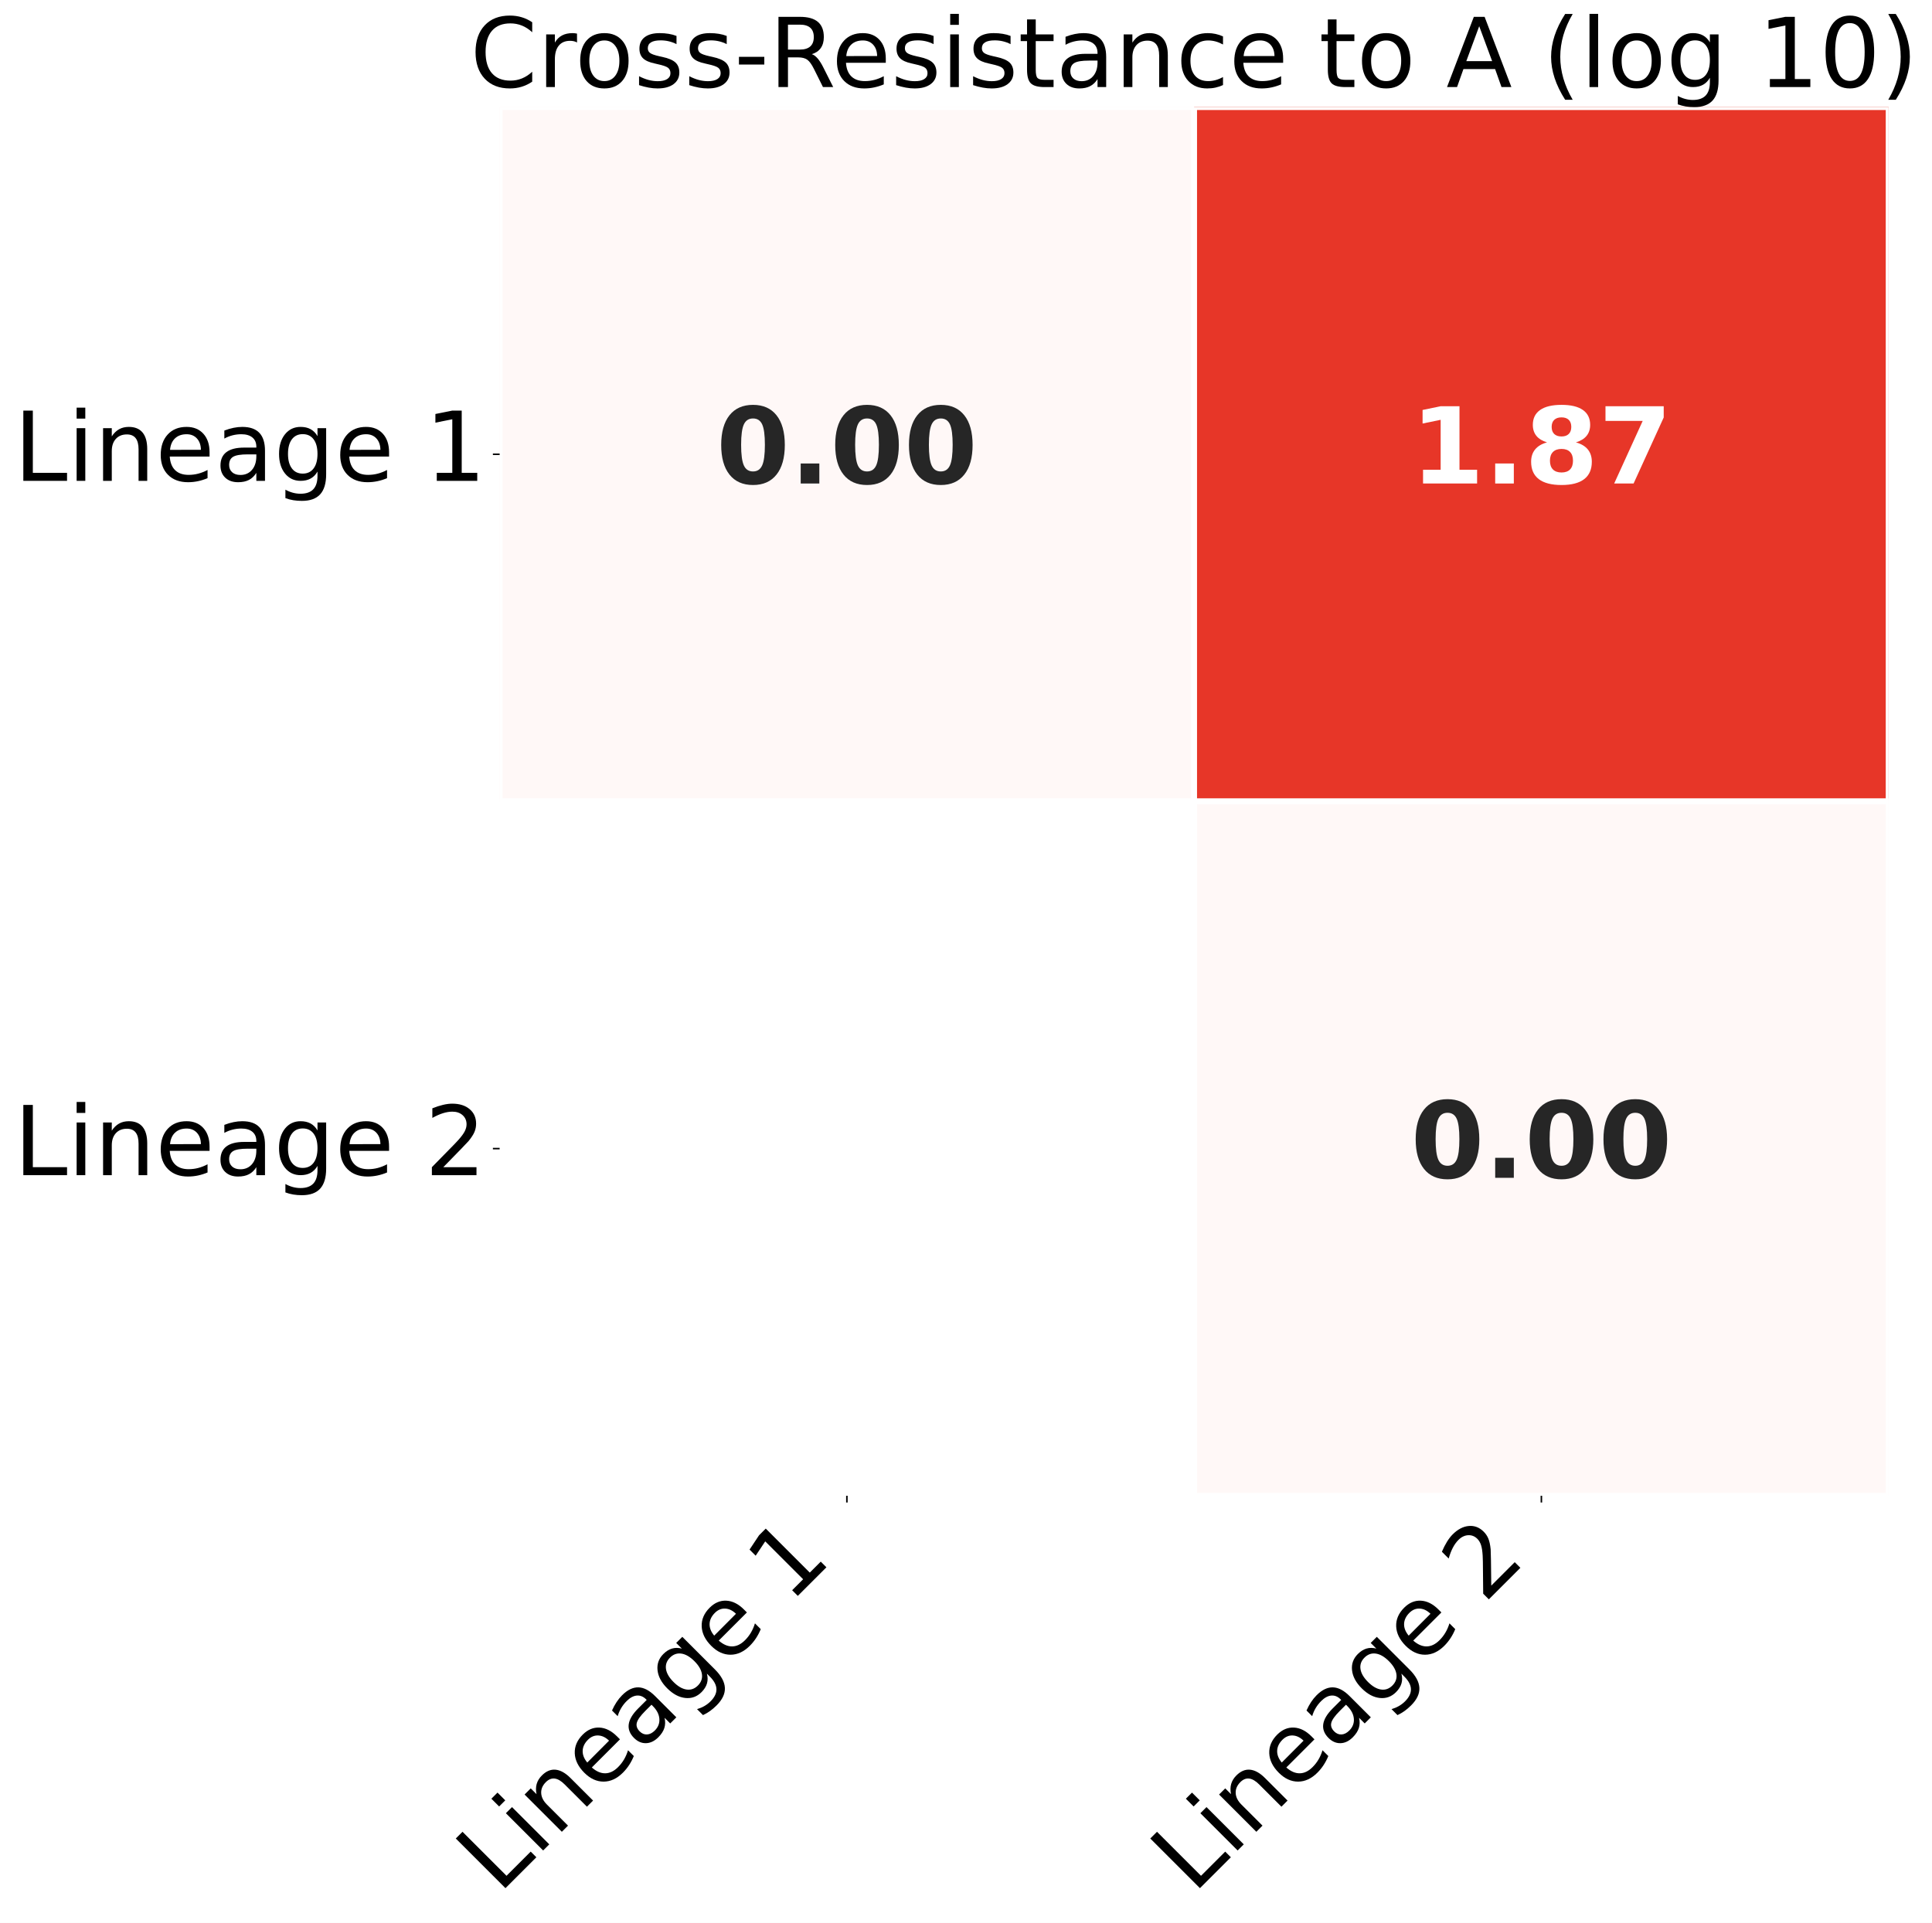
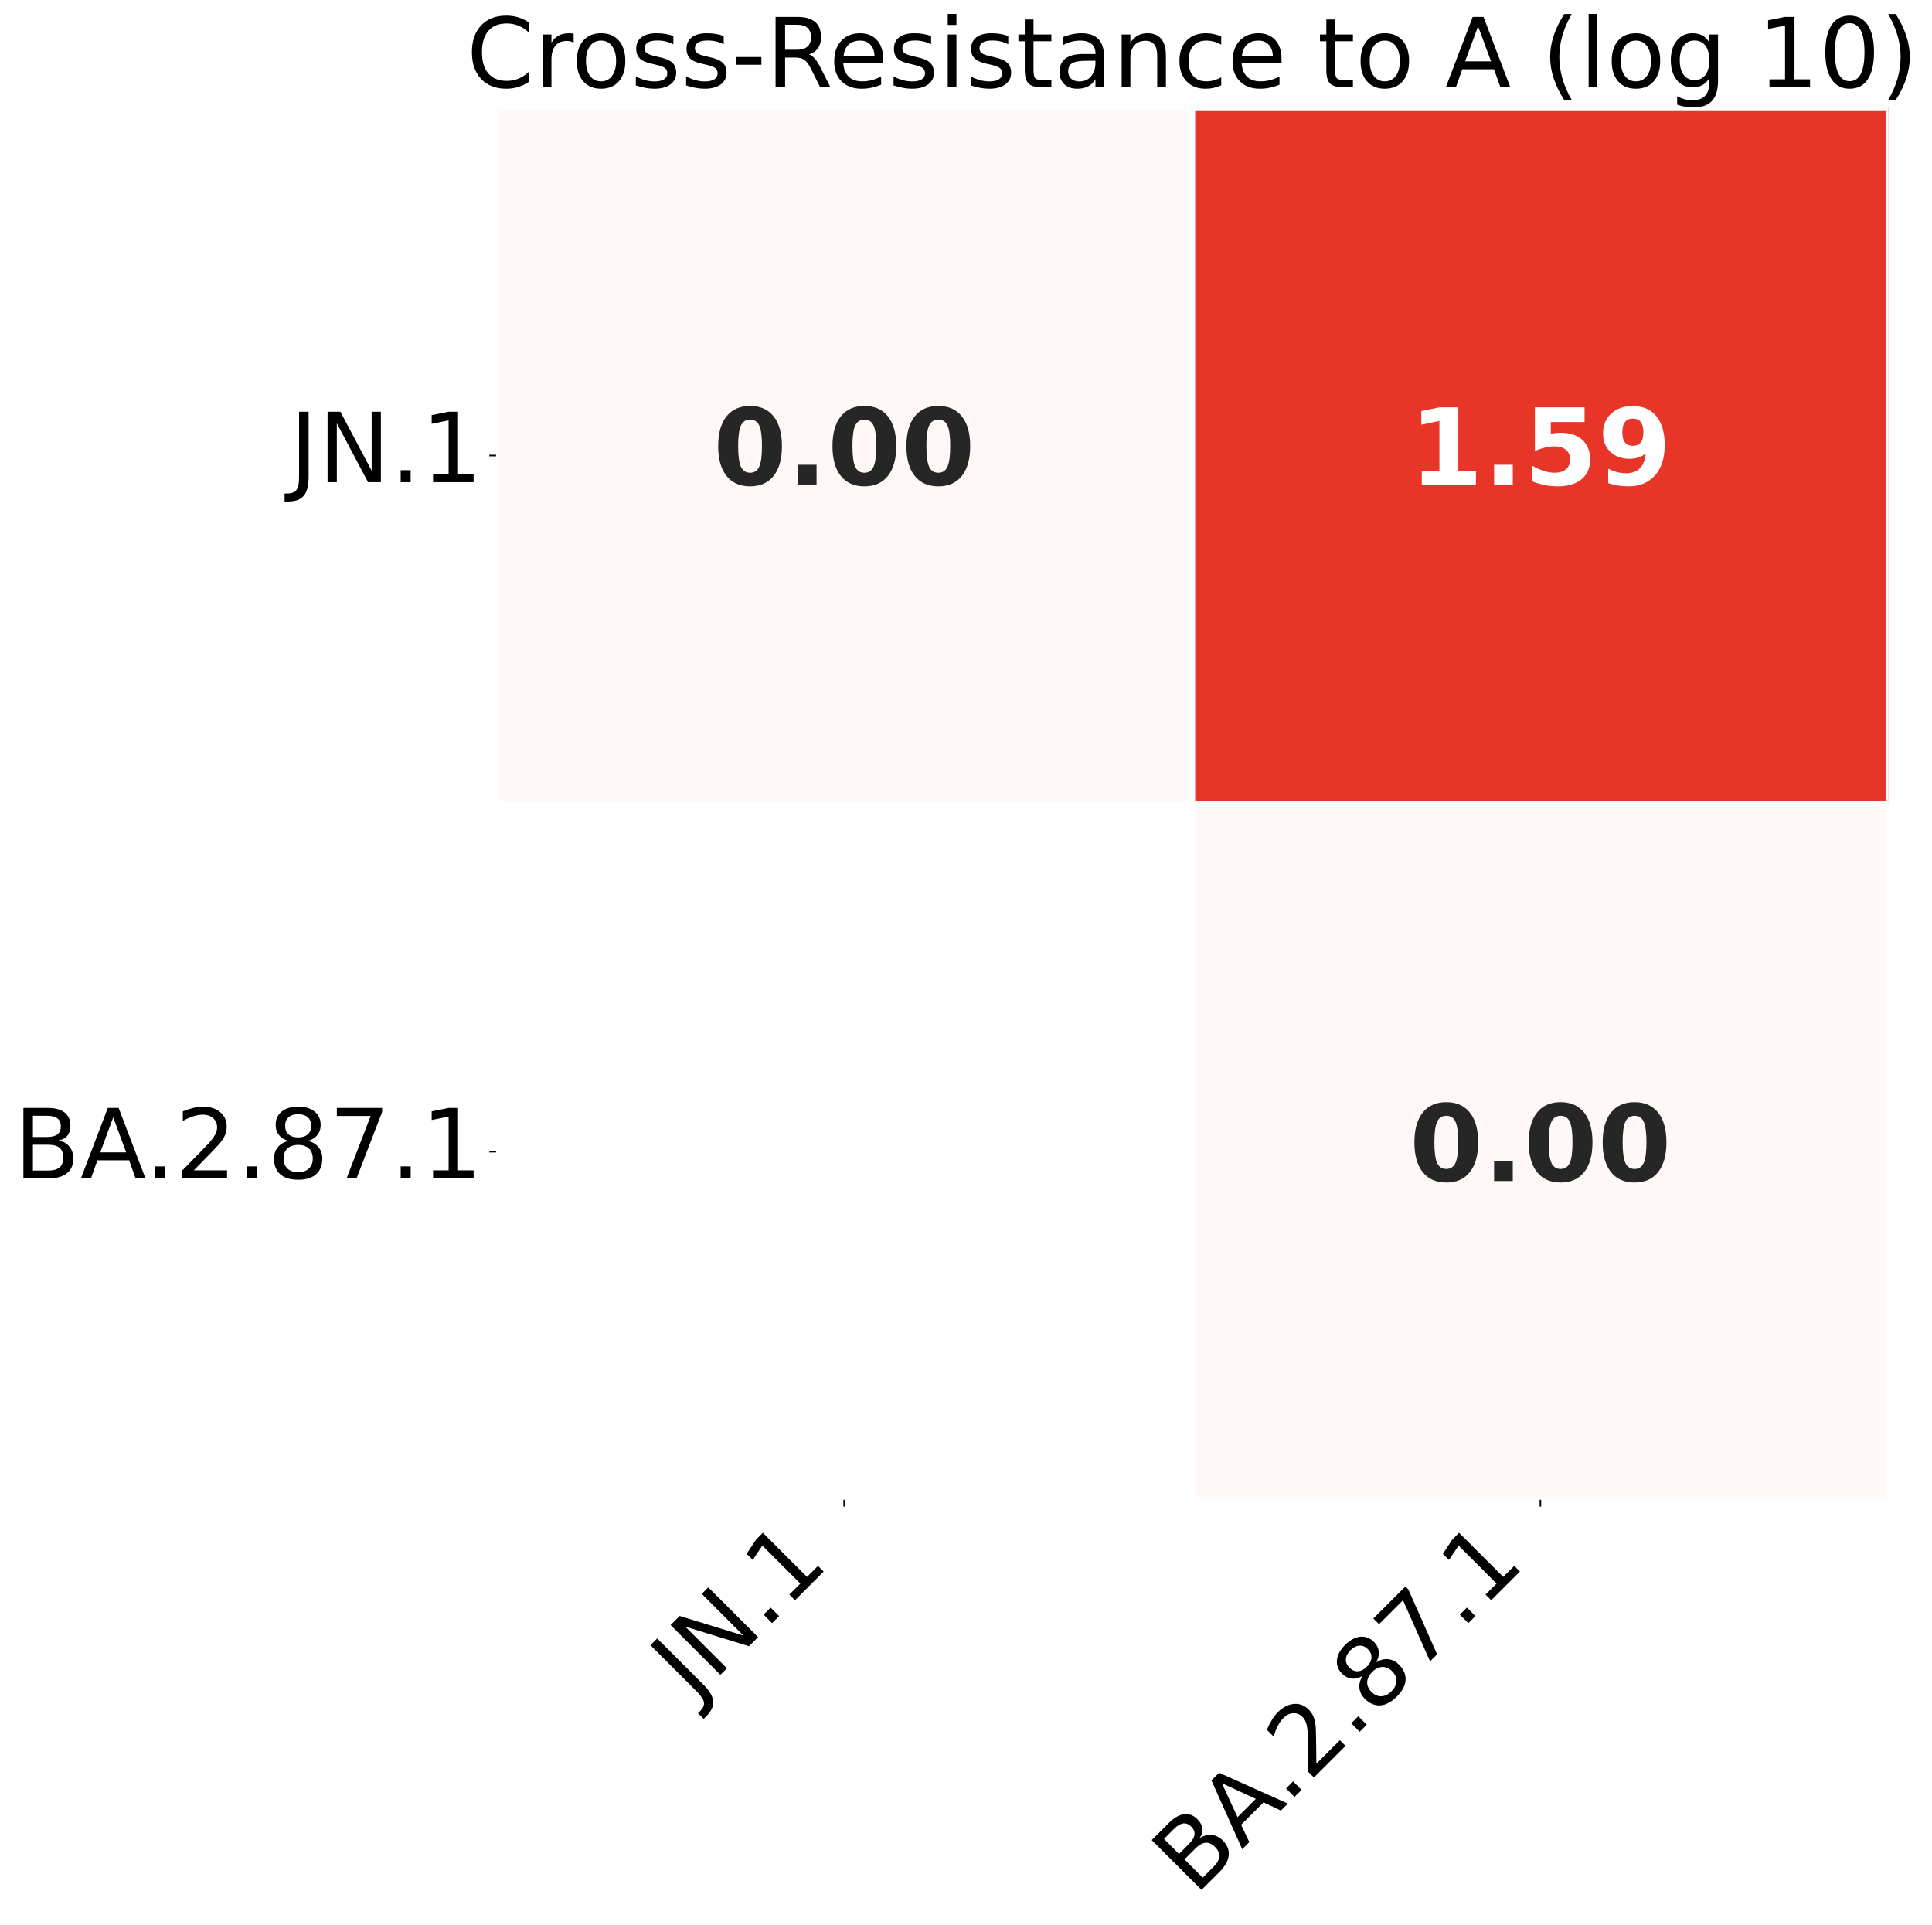
- <svg xmlns="http://www.w3.org/2000/svg" xmlns:xlink="http://www.w3.org/1999/xlink" width="1002.479pt" height="998.008pt" viewBox="0 0 1002.479 998.008" version="1.1">
+ <svg xmlns="http://www.w3.org/2000/svg" xmlns:xlink="http://www.w3.org/1999/xlink" width="999.979pt" height="996.24pt" viewBox="0 0 999.979 996.24" version="1.1">
  <defs>
    <style type="text/css">*{stroke-linejoin: round; stroke-linecap: butt}</style>
  </defs>
  <g id="figure_1">
    <g id="patch_1">
-       <path d="M 0 998.008  L 1002.479 998.008  L 1002.479 -0  L 0 -0  z " style="fill: #ffffff" />
+       <path d="M 0 996.24  L 999.979 996.24  L 999.979 -0  L 0 -0  z " style="fill: #ffffff" />
    </g>
    <g id="axes_1">
      <g id="patch_2">
-         <path d="M 259.255 776.311  L 979.975 776.311  L 979.975 55.591  L 259.255 55.591  z " style="fill: #ffffff" />
+         <path d="M 256.755 776.311  L 977.475 776.311  L 977.475 55.591  L 256.755 55.591  z " style="fill: #ffffff" />
      </g>
      <g id="QuadMesh_1">
-         <path d="M 259.255 55.591  L 619.615 55.591  L 619.615 415.951  L 259.255 415.951  L 259.255 55.591  " clip-path="url(#p46c271c28f)" style="fill: #fff8f7; stroke: #ffffff; stroke-width: 3" />
-         <path d="M 619.615 55.591  L 979.975 55.591  L 979.975 415.951  L 619.615 415.951  L 619.615 55.591  " clip-path="url(#p46c271c28f)" style="fill: #e73628; stroke: #ffffff; stroke-width: 3" />
-         <path d="M 259.255 415.951  L 619.615 415.951  L 619.615 776.311  L 259.255 776.311  L 259.255 415.951  " clip-path="url(#p46c271c28f)" style="fill: none; stroke: #ffffff; stroke-width: 3" />
-         <path d="M 619.615 415.951  L 979.975 415.951  L 979.975 776.311  L 619.615 776.311  L 619.615 415.951  " clip-path="url(#p46c271c28f)" style="fill: #fff8f7; stroke: #ffffff; stroke-width: 3" />
+         <path d="M 256.755 55.591  L 617.115 55.591  L 617.115 415.951  L 256.755 415.951  L 256.755 55.591  " clip-path="url(#p29f3214607)" style="fill: #fff8f7; stroke: #ffffff; stroke-width: 3" />
+         <path d="M 617.115 55.591  L 977.475 55.591  L 977.475 415.951  L 617.115 415.951  L 617.115 55.591  " clip-path="url(#p29f3214607)" style="fill: #e73628; stroke: #ffffff; stroke-width: 3" />
+         <path d="M 256.755 415.951  L 617.115 415.951  L 617.115 776.311  L 256.755 776.311  L 256.755 415.951  " clip-path="url(#p29f3214607)" style="fill: none; stroke: #ffffff; stroke-width: 3" />
+         <path d="M 617.115 415.951  L 977.475 415.951  L 977.475 776.311  L 617.115 776.311  L 617.115 415.951  " clip-path="url(#p29f3214607)" style="fill: #fff8f7; stroke: #ffffff; stroke-width: 3" />
      </g>
      <g id="matplotlib.axis_1">
        <g id="xtick_1">
          <g id="line2d_1">
            <defs>
-               <path id="me43167e867" d="M 0 0  L 0 3.5  " style="stroke: #000000; stroke-width: 0.8" />
+               <path id="mf18f2f1ac1" d="M 0 0  L 0 3.5  " style="stroke: #000000; stroke-width: 0.8" />
            </defs>
            <g>
-               <use xlink:href="#me43167e867" x="439.435" y="776.311" style="stroke: #000000; stroke-width: 0.8" />
+               <use xlink:href="#mf18f2f1ac1" x="436.935" y="776.311" style="stroke: #000000; stroke-width: 0.8" />
            </g>
          </g>
          <g id="text_1">
-             <g transform="translate(258.8021 983.455) rotate(-45) scale(0.5 -0.5)">
+             <g transform="translate(358.9706 880.7864) rotate(-45) scale(0.5 -0.5)">
              <defs>
-                 <path id="DejaVuSans-4c" d="M 628 4666  L 1259 4666  L 1259 531  L 3531 531  L 3531 0  L 628 0  L 628 4666  z " transform="scale(0.015625)" />
-                 <path id="DejaVuSans-69" d="M 603 3500  L 1178 3500  L 1178 0  L 603 0  L 603 3500  z M 603 4863  L 1178 4863  L 1178 4134  L 603 4134  L 603 4863  z " transform="scale(0.015625)" />
-                 <path id="DejaVuSans-6e" d="M 3513 2113  L 3513 0  L 2938 0  L 2938 2094  Q 2938 2591 2744 2837  Q 2550 3084 2163 3084  Q 1697 3084 1428 2787  Q 1159 2491 1159 1978  L 1159 0  L 581 0  L 581 3500  L 1159 3500  L 1159 2956  Q 1366 3272 1645 3428  Q 1925 3584 2291 3584  Q 2894 3584 3203 3211  Q 3513 2838 3513 2113  z " transform="scale(0.015625)" />
-                 <path id="DejaVuSans-65" d="M 3597 1894  L 3597 1613  L 953 1613  Q 991 1019 1311 708  Q 1631 397 2203 397  Q 2534 397 2845 478  Q 3156 559 3463 722  L 3463 178  Q 3153 47 2828 -22  Q 2503 -91 2169 -91  Q 1331 -91 842 396  Q 353 884 353 1716  Q 353 2575 817 3079  Q 1281 3584 2069 3584  Q 2775 3584 3186 3129  Q 3597 2675 3597 1894  z M 3022 2063  Q 3016 2534 2758 2815  Q 2500 3097 2075 3097  Q 1594 3097 1305 2825  Q 1016 2553 972 2059  L 3022 2063  z " transform="scale(0.015625)" />
-                 <path id="DejaVuSans-61" d="M 2194 1759  Q 1497 1759 1228 1600  Q 959 1441 959 1056  Q 959 750 1161 570  Q 1363 391 1709 391  Q 2188 391 2477 730  Q 2766 1069 2766 1631  L 2766 1759  L 2194 1759  z M 3341 1997  L 3341 0  L 2766 0  L 2766 531  Q 2569 213 2275 61  Q 1981 -91 1556 -91  Q 1019 -91 701 211  Q 384 513 384 1019  Q 384 1609 779 1909  Q 1175 2209 1959 2209  L 2766 2209  L 2766 2266  Q 2766 2663 2505 2880  Q 2244 3097 1772 3097  Q 1472 3097 1187 3025  Q 903 2953 641 2809  L 641 3341  Q 956 3463 1253 3523  Q 1550 3584 1831 3584  Q 2591 3584 2966 3190  Q 3341 2797 3341 1997  z " transform="scale(0.015625)" />
-                 <path id="DejaVuSans-67" d="M 2906 1791  Q 2906 2416 2648 2759  Q 2391 3103 1925 3103  Q 1463 3103 1205 2759  Q 947 2416 947 1791  Q 947 1169 1205 825  Q 1463 481 1925 481  Q 2391 481 2648 825  Q 2906 1169 2906 1791  z M 3481 434  Q 3481 -459 3084 -895  Q 2688 -1331 1869 -1331  Q 1566 -1331 1297 -1286  Q 1028 -1241 775 -1147  L 775 -588  Q 1028 -725 1275 -790  Q 1522 -856 1778 -856  Q 2344 -856 2625 -561  Q 2906 -266 2906 331  L 2906 616  Q 2728 306 2450 153  Q 2172 0 1784 0  Q 1141 0 747 490  Q 353 981 353 1791  Q 353 2603 747 3093  Q 1141 3584 1784 3584  Q 2172 3584 2450 3431  Q 2728 3278 2906 2969  L 2906 3500  L 3481 3500  L 3481 434  z " transform="scale(0.015625)" />
-                 <path id="DejaVuSans-20" transform="scale(0.015625)" />
+                 <path id="DejaVuSans-4a" d="M 628 4666  L 1259 4666  L 1259 325  Q 1259 -519 939 -900  Q 619 -1281 -91 -1281  L -331 -1281  L -331 -750  L -134 -750  Q 284 -750 456 -515  Q 628 -281 628 325  L 628 4666  z " transform="scale(0.015625)" />
+                 <path id="DejaVuSans-4e" d="M 628 4666  L 1478 4666  L 3547 763  L 3547 4666  L 4159 4666  L 4159 0  L 3309 0  L 1241 3903  L 1241 0  L 628 0  L 628 4666  z " transform="scale(0.015625)" />
+                 <path id="DejaVuSans-2e" d="M 684 794  L 1344 794  L 1344 0  L 684 0  L 684 794  z " transform="scale(0.015625)" />
                <path id="DejaVuSans-31" d="M 794 531  L 1825 531  L 1825 4091  L 703 3866  L 703 4441  L 1819 4666  L 2450 4666  L 2450 531  L 3481 531  L 3481 0  L 794 0  L 794 531  z " transform="scale(0.015625)" />
              </defs>
-               <use xlink:href="#DejaVuSans-4c" />
-               <use xlink:href="#DejaVuSans-69" x="55.713" />
-               <use xlink:href="#DejaVuSans-6e" x="83.496" />
-               <use xlink:href="#DejaVuSans-65" x="146.875" />
-               <use xlink:href="#DejaVuSans-61" x="208.398" />
-               <use xlink:href="#DejaVuSans-67" x="269.678" />
-               <use xlink:href="#DejaVuSans-65" x="333.154" />
-               <use xlink:href="#DejaVuSans-20" x="394.678" />
-               <use xlink:href="#DejaVuSans-31" x="426.465" />
+               <use xlink:href="#DejaVuSans-4a" />
+               <use xlink:href="#DejaVuSans-4e" x="29.492" />
+               <use xlink:href="#DejaVuSans-2e" x="104.297" />
+               <use xlink:href="#DejaVuSans-31" x="136.084" />
            </g>
          </g>
        </g>
        <g id="xtick_2">
          <g id="line2d_2">
            <g>
-               <use xlink:href="#me43167e867" x="799.795" y="776.311" style="stroke: #000000; stroke-width: 0.8" />
+               <use xlink:href="#mf18f2f1ac1" x="797.295" y="776.311" style="stroke: #000000; stroke-width: 0.8" />
            </g>
          </g>
          <g id="text_2">
-             <g transform="translate(619.1621 983.455) rotate(-45) scale(0.5 -0.5)">
+             <g transform="translate(618.4298 981.6872) rotate(-45) scale(0.5 -0.5)">
              <defs>
+                 <path id="DejaVuSans-42" d="M 1259 2228  L 1259 519  L 2272 519  Q 2781 519 3026 730  Q 3272 941 3272 1375  Q 3272 1813 3026 2020  Q 2781 2228 2272 2228  L 1259 2228  z M 1259 4147  L 1259 2741  L 2194 2741  Q 2656 2741 2882 2914  Q 3109 3088 3109 3444  Q 3109 3797 2882 3972  Q 2656 4147 2194 4147  L 1259 4147  z M 628 4666  L 2241 4666  Q 2963 4666 3353 4366  Q 3744 4066 3744 3513  Q 3744 3084 3544 2831  Q 3344 2578 2956 2516  Q 3422 2416 3680 2098  Q 3938 1781 3938 1306  Q 3938 681 3513 340  Q 3088 0 2303 0  L 628 0  L 628 4666  z " transform="scale(0.015625)" />
+                 <path id="DejaVuSans-41" d="M 2188 4044  L 1331 1722  L 3047 1722  L 2188 4044  z M 1831 4666  L 2547 4666  L 4325 0  L 3669 0  L 3244 1197  L 1141 1197  L 716 0  L 50 0  L 1831 4666  z " transform="scale(0.015625)" />
                <path id="DejaVuSans-32" d="M 1228 531  L 3431 531  L 3431 0  L 469 0  L 469 531  Q 828 903 1448 1529  Q 2069 2156 2228 2338  Q 2531 2678 2651 2914  Q 2772 3150 2772 3378  Q 2772 3750 2511 3984  Q 2250 4219 1831 4219  Q 1534 4219 1204 4116  Q 875 4013 500 3803  L 500 4441  Q 881 4594 1212 4672  Q 1544 4750 1819 4750  Q 2544 4750 2975 4387  Q 3406 4025 3406 3419  Q 3406 3131 3298 2873  Q 3191 2616 2906 2266  Q 2828 2175 2409 1742  Q 1991 1309 1228 531  z " transform="scale(0.015625)" />
+                 <path id="DejaVuSans-38" d="M 2034 2216  Q 1584 2216 1326 1975  Q 1069 1734 1069 1313  Q 1069 891 1326 650  Q 1584 409 2034 409  Q 2484 409 2743 651  Q 3003 894 3003 1313  Q 3003 1734 2745 1975  Q 2488 2216 2034 2216  z M 1403 2484  Q 997 2584 770 2862  Q 544 3141 544 3541  Q 544 4100 942 4425  Q 1341 4750 2034 4750  Q 2731 4750 3128 4425  Q 3525 4100 3525 3541  Q 3525 3141 3298 2862  Q 3072 2584 2669 2484  Q 3125 2378 3379 2068  Q 3634 1759 3634 1313  Q 3634 634 3220 271  Q 2806 -91 2034 -91  Q 1263 -91 848 271  Q 434 634 434 1313  Q 434 1759 690 2068  Q 947 2378 1403 2484  z M 1172 3481  Q 1172 3119 1398 2916  Q 1625 2713 2034 2713  Q 2441 2713 2670 2916  Q 2900 3119 2900 3481  Q 2900 3844 2670 4047  Q 2441 4250 2034 4250  Q 1625 4250 1398 4047  Q 1172 3844 1172 3481  z " transform="scale(0.015625)" />
+                 <path id="DejaVuSans-37" d="M 525 4666  L 3525 4666  L 3525 4397  L 1831 0  L 1172 0  L 2766 4134  L 525 4134  L 525 4666  z " transform="scale(0.015625)" />
              </defs>
-               <use xlink:href="#DejaVuSans-4c" />
-               <use xlink:href="#DejaVuSans-69" x="55.713" />
-               <use xlink:href="#DejaVuSans-6e" x="83.496" />
-               <use xlink:href="#DejaVuSans-65" x="146.875" />
-               <use xlink:href="#DejaVuSans-61" x="208.398" />
-               <use xlink:href="#DejaVuSans-67" x="269.678" />
-               <use xlink:href="#DejaVuSans-65" x="333.154" />
-               <use xlink:href="#DejaVuSans-20" x="394.678" />
-               <use xlink:href="#DejaVuSans-32" x="426.465" />
+               <use xlink:href="#DejaVuSans-42" />
+               <use xlink:href="#DejaVuSans-41" x="68.604" />
+               <use xlink:href="#DejaVuSans-2e" x="135.262" />
+               <use xlink:href="#DejaVuSans-32" x="167.049" />
+               <use xlink:href="#DejaVuSans-2e" x="230.672" />
+               <use xlink:href="#DejaVuSans-38" x="262.459" />
+               <use xlink:href="#DejaVuSans-37" x="326.082" />
+               <use xlink:href="#DejaVuSans-2e" x="389.705" />
+               <use xlink:href="#DejaVuSans-31" x="421.492" />
            </g>
          </g>
        </g>
      </g>
      <g id="matplotlib.axis_2">
        <g id="ytick_1">
          <g id="line2d_3">
            <defs>
-               <path id="mdfb93cf130" d="M 0 0  L -3.5 0  " style="stroke: #000000; stroke-width: 0.8" />
+               <path id="m44820e962e" d="M 0 0  L -3.5 0  " style="stroke: #000000; stroke-width: 0.8" />
            </defs>
            <g>
-               <use xlink:href="#mdfb93cf130" x="259.255" y="235.771" style="stroke: #000000; stroke-width: 0.8" />
+               <use xlink:href="#m44820e962e" x="256.755" y="235.771" style="stroke: #000000; stroke-width: 0.8" />
            </g>
          </g>
          <g id="text_3">
-             <g transform="translate(7.2 249.5675) scale(0.5 -0.5)">
-               <use xlink:href="#DejaVuSans-4c" />
-               <use xlink:href="#DejaVuSans-69" x="55.713" />
-               <use xlink:href="#DejaVuSans-6e" x="83.496" />
-               <use xlink:href="#DejaVuSans-65" x="146.875" />
-               <use xlink:href="#DejaVuSans-61" x="208.398" />
-               <use xlink:href="#DejaVuSans-67" x="269.678" />
-               <use xlink:href="#DejaVuSans-65" x="333.154" />
-               <use xlink:href="#DejaVuSans-20" x="394.678" />
-               <use xlink:href="#DejaVuSans-31" x="426.465" />
+             <g transform="translate(149.8953 249.5675) scale(0.5 -0.5)">
+               <use xlink:href="#DejaVuSans-4a" />
+               <use xlink:href="#DejaVuSans-4e" x="29.492" />
+               <use xlink:href="#DejaVuSans-2e" x="104.297" />
+               <use xlink:href="#DejaVuSans-31" x="136.084" />
            </g>
          </g>
        </g>
        <g id="ytick_2">
          <g id="line2d_4">
            <g>
-               <use xlink:href="#mdfb93cf130" x="259.255" y="596.131" style="stroke: #000000; stroke-width: 0.8" />
+               <use xlink:href="#m44820e962e" x="256.755" y="596.131" style="stroke: #000000; stroke-width: 0.8" />
            </g>
          </g>
          <g id="text_4">
            <g transform="translate(7.2 609.9275) scale(0.5 -0.5)">
-               <use xlink:href="#DejaVuSans-4c" />
-               <use xlink:href="#DejaVuSans-69" x="55.713" />
-               <use xlink:href="#DejaVuSans-6e" x="83.496" />
-               <use xlink:href="#DejaVuSans-65" x="146.875" />
-               <use xlink:href="#DejaVuSans-61" x="208.398" />
-               <use xlink:href="#DejaVuSans-67" x="269.678" />
-               <use xlink:href="#DejaVuSans-65" x="333.154" />
-               <use xlink:href="#DejaVuSans-20" x="394.678" />
-               <use xlink:href="#DejaVuSans-32" x="426.465" />
+               <use xlink:href="#DejaVuSans-42" />
+               <use xlink:href="#DejaVuSans-41" x="68.604" />
+               <use xlink:href="#DejaVuSans-2e" x="135.262" />
+               <use xlink:href="#DejaVuSans-32" x="167.049" />
+               <use xlink:href="#DejaVuSans-2e" x="230.672" />
+               <use xlink:href="#DejaVuSans-38" x="262.459" />
+               <use xlink:href="#DejaVuSans-37" x="326.082" />
+               <use xlink:href="#DejaVuSans-2e" x="389.705" />
+               <use xlink:href="#DejaVuSans-31" x="421.492" />
            </g>
          </g>
        </g>
      </g>
      <g id="text_5">
-         <g style="fill: #262626" transform="translate(371.587 250.9472) scale(0.55 -0.55)">
+         <g style="fill: #262626" transform="translate(369.087 250.9472) scale(0.55 -0.55)">
          <defs>
            <path id="DejaVuSans-Bold-30" d="M 2944 2338  Q 2944 3213 2780 3570  Q 2616 3928 2228 3928  Q 1841 3928 1675 3570  Q 1509 3213 1509 2338  Q 1509 1453 1675 1090  Q 1841 728 2228 728  Q 2613 728 2778 1090  Q 2944 1453 2944 2338  z M 4147 2328  Q 4147 1169 3647 539  Q 3147 -91 2228 -91  Q 1306 -91 806 539  Q 306 1169 306 2328  Q 306 3491 806 4120  Q 1306 4750 2228 4750  Q 3147 4750 3647 4120  Q 4147 3491 4147 2328  z " transform="scale(0.015625)" />
            <path id="DejaVuSans-Bold-2e" d="M 653 1209  L 1778 1209  L 1778 0  L 653 0  L 653 1209  z " transform="scale(0.015625)" />
          </defs>
          <use xlink:href="#DejaVuSans-Bold-30" />
          <use xlink:href="#DejaVuSans-Bold-2e" x="69.58" />
          <use xlink:href="#DejaVuSans-Bold-30" x="107.568" />
          <use xlink:href="#DejaVuSans-Bold-30" x="177.148" />
        </g>
      </g>
      <g id="text_6">
-         <g style="fill: #ffffff" transform="translate(731.947 250.9472) scale(0.55 -0.55)">
+         <g style="fill: #ffffff" transform="translate(729.447 250.9472) scale(0.55 -0.55)">
          <defs>
            <path id="DejaVuSans-Bold-31" d="M 750 831  L 1813 831  L 1813 3847  L 722 3622  L 722 4441  L 1806 4666  L 2950 4666  L 2950 831  L 4013 831  L 4013 0  L 750 0  L 750 831  z " transform="scale(0.015625)" />
-             <path id="DejaVuSans-Bold-38" d="M 2228 2088  Q 1891 2088 1709 1903  Q 1528 1719 1528 1375  Q 1528 1031 1709 848  Q 1891 666 2228 666  Q 2563 666 2741 848  Q 2919 1031 2919 1375  Q 2919 1722 2741 1905  Q 2563 2088 2228 2088  z M 1350 2484  Q 925 2613 709 2878  Q 494 3144 494 3541  Q 494 4131 934 4440  Q 1375 4750 2228 4750  Q 3075 4750 3515 4442  Q 3956 4134 3956 3541  Q 3956 3144 3739 2878  Q 3522 2613 3097 2484  Q 3572 2353 3814 2058  Q 4056 1763 4056 1313  Q 4056 619 3595 264  Q 3134 -91 2228 -91  Q 1319 -91 855 264  Q 391 619 391 1313  Q 391 1763 633 2058  Q 875 2353 1350 2484  z M 1631 3419  Q 1631 3141 1786 2991  Q 1941 2841 2228 2841  Q 2509 2841 2662 2991  Q 2816 3141 2816 3419  Q 2816 3697 2662 3845  Q 2509 3994 2228 3994  Q 1941 3994 1786 3844  Q 1631 3694 1631 3419  z " transform="scale(0.015625)" />
-             <path id="DejaVuSans-Bold-37" d="M 428 4666  L 3944 4666  L 3944 3988  L 2125 0  L 953 0  L 2675 3781  L 428 3781  L 428 4666  z " transform="scale(0.015625)" />
+             <path id="DejaVuSans-Bold-35" d="M 678 4666  L 3669 4666  L 3669 3781  L 1638 3781  L 1638 3059  Q 1775 3097 1914 3117  Q 2053 3138 2203 3138  Q 3056 3138 3531 2711  Q 4006 2284 4006 1522  Q 4006 766 3489 337  Q 2972 -91 2053 -91  Q 1656 -91 1267 -14  Q 878 63 494 219  L 494 1166  Q 875 947 1217 837  Q 1559 728 1863 728  Q 2300 728 2551 942  Q 2803 1156 2803 1522  Q 2803 1891 2551 2103  Q 2300 2316 1863 2316  Q 1603 2316 1309 2248  Q 1016 2181 678 2041  L 678 4666  z " transform="scale(0.015625)" />
+             <path id="DejaVuSans-Bold-39" d="M 641 103  L 641 966  Q 928 831 1190 764  Q 1453 697 1709 697  Q 2247 697 2547 995  Q 2847 1294 2900 1881  Q 2688 1725 2447 1647  Q 2206 1569 1925 1569  Q 1209 1569 770 1986  Q 331 2403 331 3084  Q 331 3838 820 4291  Q 1309 4744 2131 4744  Q 3044 4744 3544 4128  Q 4044 3513 4044 2388  Q 4044 1231 3459 570  Q 2875 -91 1856 -91  Q 1528 -91 1228 -42  Q 928 6 641 103  z M 2125 2350  Q 2441 2350 2600 2554  Q 2759 2759 2759 3169  Q 2759 3575 2600 3781  Q 2441 3988 2125 3988  Q 1809 3988 1650 3781  Q 1491 3575 1491 3169  Q 1491 2759 1650 2554  Q 1809 2350 2125 2350  z " transform="scale(0.015625)" />
          </defs>
          <use xlink:href="#DejaVuSans-Bold-31" />
          <use xlink:href="#DejaVuSans-Bold-2e" x="69.58" />
-           <use xlink:href="#DejaVuSans-Bold-38" x="107.568" />
-           <use xlink:href="#DejaVuSans-Bold-37" x="177.148" />
+           <use xlink:href="#DejaVuSans-Bold-35" x="107.568" />
+           <use xlink:href="#DejaVuSans-Bold-39" x="177.148" />
        </g>
      </g>
      <g id="text_7">
-         <g style="fill: #262626" transform="translate(731.947 611.3072) scale(0.55 -0.55)">
+         <g style="fill: #262626" transform="translate(729.447 611.3072) scale(0.55 -0.55)">
          <use xlink:href="#DejaVuSans-Bold-30" />
          <use xlink:href="#DejaVuSans-Bold-2e" x="69.58" />
          <use xlink:href="#DejaVuSans-Bold-30" x="107.568" />
          <use xlink:href="#DejaVuSans-Bold-30" x="177.148" />
        </g>
      </g>
      <g id="text_8">
-         <g transform="translate(243.9506 45.19219) scale(0.5 -0.5)">
+         <g transform="translate(241.4506 45.19219) scale(0.5 -0.5)">
          <defs>
            <path id="DejaVuSans-43" d="M 4122 4306  L 4122 3641  Q 3803 3938 3442 4084  Q 3081 4231 2675 4231  Q 1875 4231 1450 3742  Q 1025 3253 1025 2328  Q 1025 1406 1450 917  Q 1875 428 2675 428  Q 3081 428 3442 575  Q 3803 722 4122 1019  L 4122 359  Q 3791 134 3420 21  Q 3050 -91 2638 -91  Q 1578 -91 968 557  Q 359 1206 359 2328  Q 359 3453 968 4101  Q 1578 4750 2638 4750  Q 3056 4750 3426 4639  Q 3797 4528 4122 4306  z " transform="scale(0.015625)" />
            <path id="DejaVuSans-72" d="M 2631 2963  Q 2534 3019 2420 3045  Q 2306 3072 2169 3072  Q 1681 3072 1420 2755  Q 1159 2438 1159 1844  L 1159 0  L 581 0  L 581 3500  L 1159 3500  L 1159 2956  Q 1341 3275 1631 3429  Q 1922 3584 2338 3584  Q 2397 3584 2469 3576  Q 2541 3569 2628 3553  L 2631 2963  z " transform="scale(0.015625)" />
            <path id="DejaVuSans-6f" d="M 1959 3097  Q 1497 3097 1228 2736  Q 959 2375 959 1747  Q 959 1119 1226 758  Q 1494 397 1959 397  Q 2419 397 2687 759  Q 2956 1122 2956 1747  Q 2956 2369 2687 2733  Q 2419 3097 1959 3097  z M 1959 3584  Q 2709 3584 3137 3096  Q 3566 2609 3566 1747  Q 3566 888 3137 398  Q 2709 -91 1959 -91  Q 1206 -91 779 398  Q 353 888 353 1747  Q 353 2609 779 3096  Q 1206 3584 1959 3584  z " transform="scale(0.015625)" />
            <path id="DejaVuSans-73" d="M 2834 3397  L 2834 2853  Q 2591 2978 2328 3040  Q 2066 3103 1784 3103  Q 1356 3103 1142 2972  Q 928 2841 928 2578  Q 928 2378 1081 2264  Q 1234 2150 1697 2047  L 1894 2003  Q 2506 1872 2764 1633  Q 3022 1394 3022 966  Q 3022 478 2636 193  Q 2250 -91 1575 -91  Q 1294 -91 989 -36  Q 684 19 347 128  L 347 722  Q 666 556 975 473  Q 1284 391 1588 391  Q 1994 391 2212 530  Q 2431 669 2431 922  Q 2431 1156 2273 1281  Q 2116 1406 1581 1522  L 1381 1569  Q 847 1681 609 1914  Q 372 2147 372 2553  Q 372 3047 722 3315  Q 1072 3584 1716 3584  Q 2034 3584 2315 3537  Q 2597 3491 2834 3397  z " transform="scale(0.015625)" />
            <path id="DejaVuSans-2d" d="M 313 2009  L 1997 2009  L 1997 1497  L 313 1497  L 313 2009  z " transform="scale(0.015625)" />
            <path id="DejaVuSans-52" d="M 2841 2188  Q 3044 2119 3236 1894  Q 3428 1669 3622 1275  L 4263 0  L 3584 0  L 2988 1197  Q 2756 1666 2539 1819  Q 2322 1972 1947 1972  L 1259 1972  L 1259 0  L 628 0  L 628 4666  L 2053 4666  Q 2853 4666 3247 4331  Q 3641 3997 3641 3322  Q 3641 2881 3436 2590  Q 3231 2300 2841 2188  z M 1259 4147  L 1259 2491  L 2053 2491  Q 2509 2491 2742 2702  Q 2975 2913 2975 3322  Q 2975 3731 2742 3939  Q 2509 4147 2053 4147  L 1259 4147  z " transform="scale(0.015625)" />
+             <path id="DejaVuSans-65" d="M 3597 1894  L 3597 1613  L 953 1613  Q 991 1019 1311 708  Q 1631 397 2203 397  Q 2534 397 2845 478  Q 3156 559 3463 722  L 3463 178  Q 3153 47 2828 -22  Q 2503 -91 2169 -91  Q 1331 -91 842 396  Q 353 884 353 1716  Q 353 2575 817 3079  Q 1281 3584 2069 3584  Q 2775 3584 3186 3129  Q 3597 2675 3597 1894  z M 3022 2063  Q 3016 2534 2758 2815  Q 2500 3097 2075 3097  Q 1594 3097 1305 2825  Q 1016 2553 972 2059  L 3022 2063  z " transform="scale(0.015625)" />
+             <path id="DejaVuSans-69" d="M 603 3500  L 1178 3500  L 1178 0  L 603 0  L 603 3500  z M 603 4863  L 1178 4863  L 1178 4134  L 603 4134  L 603 4863  z " transform="scale(0.015625)" />
            <path id="DejaVuSans-74" d="M 1172 4494  L 1172 3500  L 2356 3500  L 2356 3053  L 1172 3053  L 1172 1153  Q 1172 725 1289 603  Q 1406 481 1766 481  L 2356 481  L 2356 0  L 1766 0  Q 1100 0 847 248  Q 594 497 594 1153  L 594 3053  L 172 3053  L 172 3500  L 594 3500  L 594 4494  L 1172 4494  z " transform="scale(0.015625)" />
+             <path id="DejaVuSans-61" d="M 2194 1759  Q 1497 1759 1228 1600  Q 959 1441 959 1056  Q 959 750 1161 570  Q 1363 391 1709 391  Q 2188 391 2477 730  Q 2766 1069 2766 1631  L 2766 1759  L 2194 1759  z M 3341 1997  L 3341 0  L 2766 0  L 2766 531  Q 2569 213 2275 61  Q 1981 -91 1556 -91  Q 1019 -91 701 211  Q 384 513 384 1019  Q 384 1609 779 1909  Q 1175 2209 1959 2209  L 2766 2209  L 2766 2266  Q 2766 2663 2505 2880  Q 2244 3097 1772 3097  Q 1472 3097 1187 3025  Q 903 2953 641 2809  L 641 3341  Q 956 3463 1253 3523  Q 1550 3584 1831 3584  Q 2591 3584 2966 3190  Q 3341 2797 3341 1997  z " transform="scale(0.015625)" />
+             <path id="DejaVuSans-6e" d="M 3513 2113  L 3513 0  L 2938 0  L 2938 2094  Q 2938 2591 2744 2837  Q 2550 3084 2163 3084  Q 1697 3084 1428 2787  Q 1159 2491 1159 1978  L 1159 0  L 581 0  L 581 3500  L 1159 3500  L 1159 2956  Q 1366 3272 1645 3428  Q 1925 3584 2291 3584  Q 2894 3584 3203 3211  Q 3513 2838 3513 2113  z " transform="scale(0.015625)" />
            <path id="DejaVuSans-63" d="M 3122 3366  L 3122 2828  Q 2878 2963 2633 3030  Q 2388 3097 2138 3097  Q 1578 3097 1268 2742  Q 959 2388 959 1747  Q 959 1106 1268 751  Q 1578 397 2138 397  Q 2388 397 2633 464  Q 2878 531 3122 666  L 3122 134  Q 2881 22 2623 -34  Q 2366 -91 2075 -91  Q 1284 -91 818 406  Q 353 903 353 1747  Q 353 2603 823 3093  Q 1294 3584 2113 3584  Q 2378 3584 2631 3529  Q 2884 3475 3122 3366  z " transform="scale(0.015625)" />
-             <path id="DejaVuSans-41" d="M 2188 4044  L 1331 1722  L 3047 1722  L 2188 4044  z M 1831 4666  L 2547 4666  L 4325 0  L 3669 0  L 3244 1197  L 1141 1197  L 716 0  L 50 0  L 1831 4666  z " transform="scale(0.015625)" />
+             <path id="DejaVuSans-20" transform="scale(0.015625)" />
            <path id="DejaVuSans-28" d="M 1984 4856  Q 1566 4138 1362 3434  Q 1159 2731 1159 2009  Q 1159 1288 1364 580  Q 1569 -128 1984 -844  L 1484 -844  Q 1016 -109 783 600  Q 550 1309 550 2009  Q 550 2706 781 3412  Q 1013 4119 1484 4856  L 1984 4856  z " transform="scale(0.015625)" />
            <path id="DejaVuSans-6c" d="M 603 4863  L 1178 4863  L 1178 0  L 603 0  L 603 4863  z " transform="scale(0.015625)" />
+             <path id="DejaVuSans-67" d="M 2906 1791  Q 2906 2416 2648 2759  Q 2391 3103 1925 3103  Q 1463 3103 1205 2759  Q 947 2416 947 1791  Q 947 1169 1205 825  Q 1463 481 1925 481  Q 2391 481 2648 825  Q 2906 1169 2906 1791  z M 3481 434  Q 3481 -459 3084 -895  Q 2688 -1331 1869 -1331  Q 1566 -1331 1297 -1286  Q 1028 -1241 775 -1147  L 775 -588  Q 1028 -725 1275 -790  Q 1522 -856 1778 -856  Q 2344 -856 2625 -561  Q 2906 -266 2906 331  L 2906 616  Q 2728 306 2450 153  Q 2172 0 1784 0  Q 1141 0 747 490  Q 353 981 353 1791  Q 353 2603 747 3093  Q 1141 3584 1784 3584  Q 2172 3584 2450 3431  Q 2728 3278 2906 2969  L 2906 3500  L 3481 3500  L 3481 434  z " transform="scale(0.015625)" />
            <path id="DejaVuSans-30" d="M 2034 4250  Q 1547 4250 1301 3770  Q 1056 3291 1056 2328  Q 1056 1369 1301 889  Q 1547 409 2034 409  Q 2525 409 2770 889  Q 3016 1369 3016 2328  Q 3016 3291 2770 3770  Q 2525 4250 2034 4250  z M 2034 4750  Q 2819 4750 3233 4129  Q 3647 3509 3647 2328  Q 3647 1150 3233 529  Q 2819 -91 2034 -91  Q 1250 -91 836 529  Q 422 1150 422 2328  Q 422 3509 836 4129  Q 1250 4750 2034 4750  z " transform="scale(0.015625)" />
            <path id="DejaVuSans-29" d="M 513 4856  L 1013 4856  Q 1481 4119 1714 3412  Q 1947 2706 1947 2009  Q 1947 1309 1714 600  Q 1481 -109 1013 -844  L 513 -844  Q 928 -128 1133 580  Q 1338 1288 1338 2009  Q 1338 2731 1133 3434  Q 928 4138 513 4856  z " transform="scale(0.015625)" />
          </defs>
          <use xlink:href="#DejaVuSans-43" />
          <use xlink:href="#DejaVuSans-72" x="69.824" />
          <use xlink:href="#DejaVuSans-6f" x="108.688" />
          <use xlink:href="#DejaVuSans-73" x="169.869" />
          <use xlink:href="#DejaVuSans-73" x="221.969" />
          <use xlink:href="#DejaVuSans-2d" x="274.068" />
          <use xlink:href="#DejaVuSans-52" x="310.152" />
          <use xlink:href="#DejaVuSans-65" x="375.135" />
          <use xlink:href="#DejaVuSans-73" x="436.658" />
          <use xlink:href="#DejaVuSans-69" x="488.758" />
          <use xlink:href="#DejaVuSans-73" x="516.541" />
          <use xlink:href="#DejaVuSans-74" x="568.641" />
          <use xlink:href="#DejaVuSans-61" x="607.85" />
          <use xlink:href="#DejaVuSans-6e" x="669.129" />
          <use xlink:href="#DejaVuSans-63" x="732.508" />
          <use xlink:href="#DejaVuSans-65" x="787.488" />
          <use xlink:href="#DejaVuSans-20" x="849.012" />
          <use xlink:href="#DejaVuSans-74" x="880.799" />
          <use xlink:href="#DejaVuSans-6f" x="920.008" />
          <use xlink:href="#DejaVuSans-20" x="981.189" />
          <use xlink:href="#DejaVuSans-41" x="1012.977" />
          <use xlink:href="#DejaVuSans-20" x="1081.385" />
          <use xlink:href="#DejaVuSans-28" x="1113.172" />
          <use xlink:href="#DejaVuSans-6c" x="1152.186" />
          <use xlink:href="#DejaVuSans-6f" x="1179.969" />
          <use xlink:href="#DejaVuSans-67" x="1241.15" />
          <use xlink:href="#DejaVuSans-20" x="1304.627" />
          <use xlink:href="#DejaVuSans-31" x="1336.414" />
          <use xlink:href="#DejaVuSans-30" x="1400.037" />
          <use xlink:href="#DejaVuSans-29" x="1463.66" />
        </g>
      </g>
    </g>
  </g>
  <defs>
-     <clipPath id="p46c271c28f">
-       <rect x="259.255" y="55.591" width="720.72" height="720.72" />
+     <clipPath id="p29f3214607">
+       <rect x="256.755" y="55.591" width="720.72" height="720.72" />
    </clipPath>
  </defs>
</svg>
